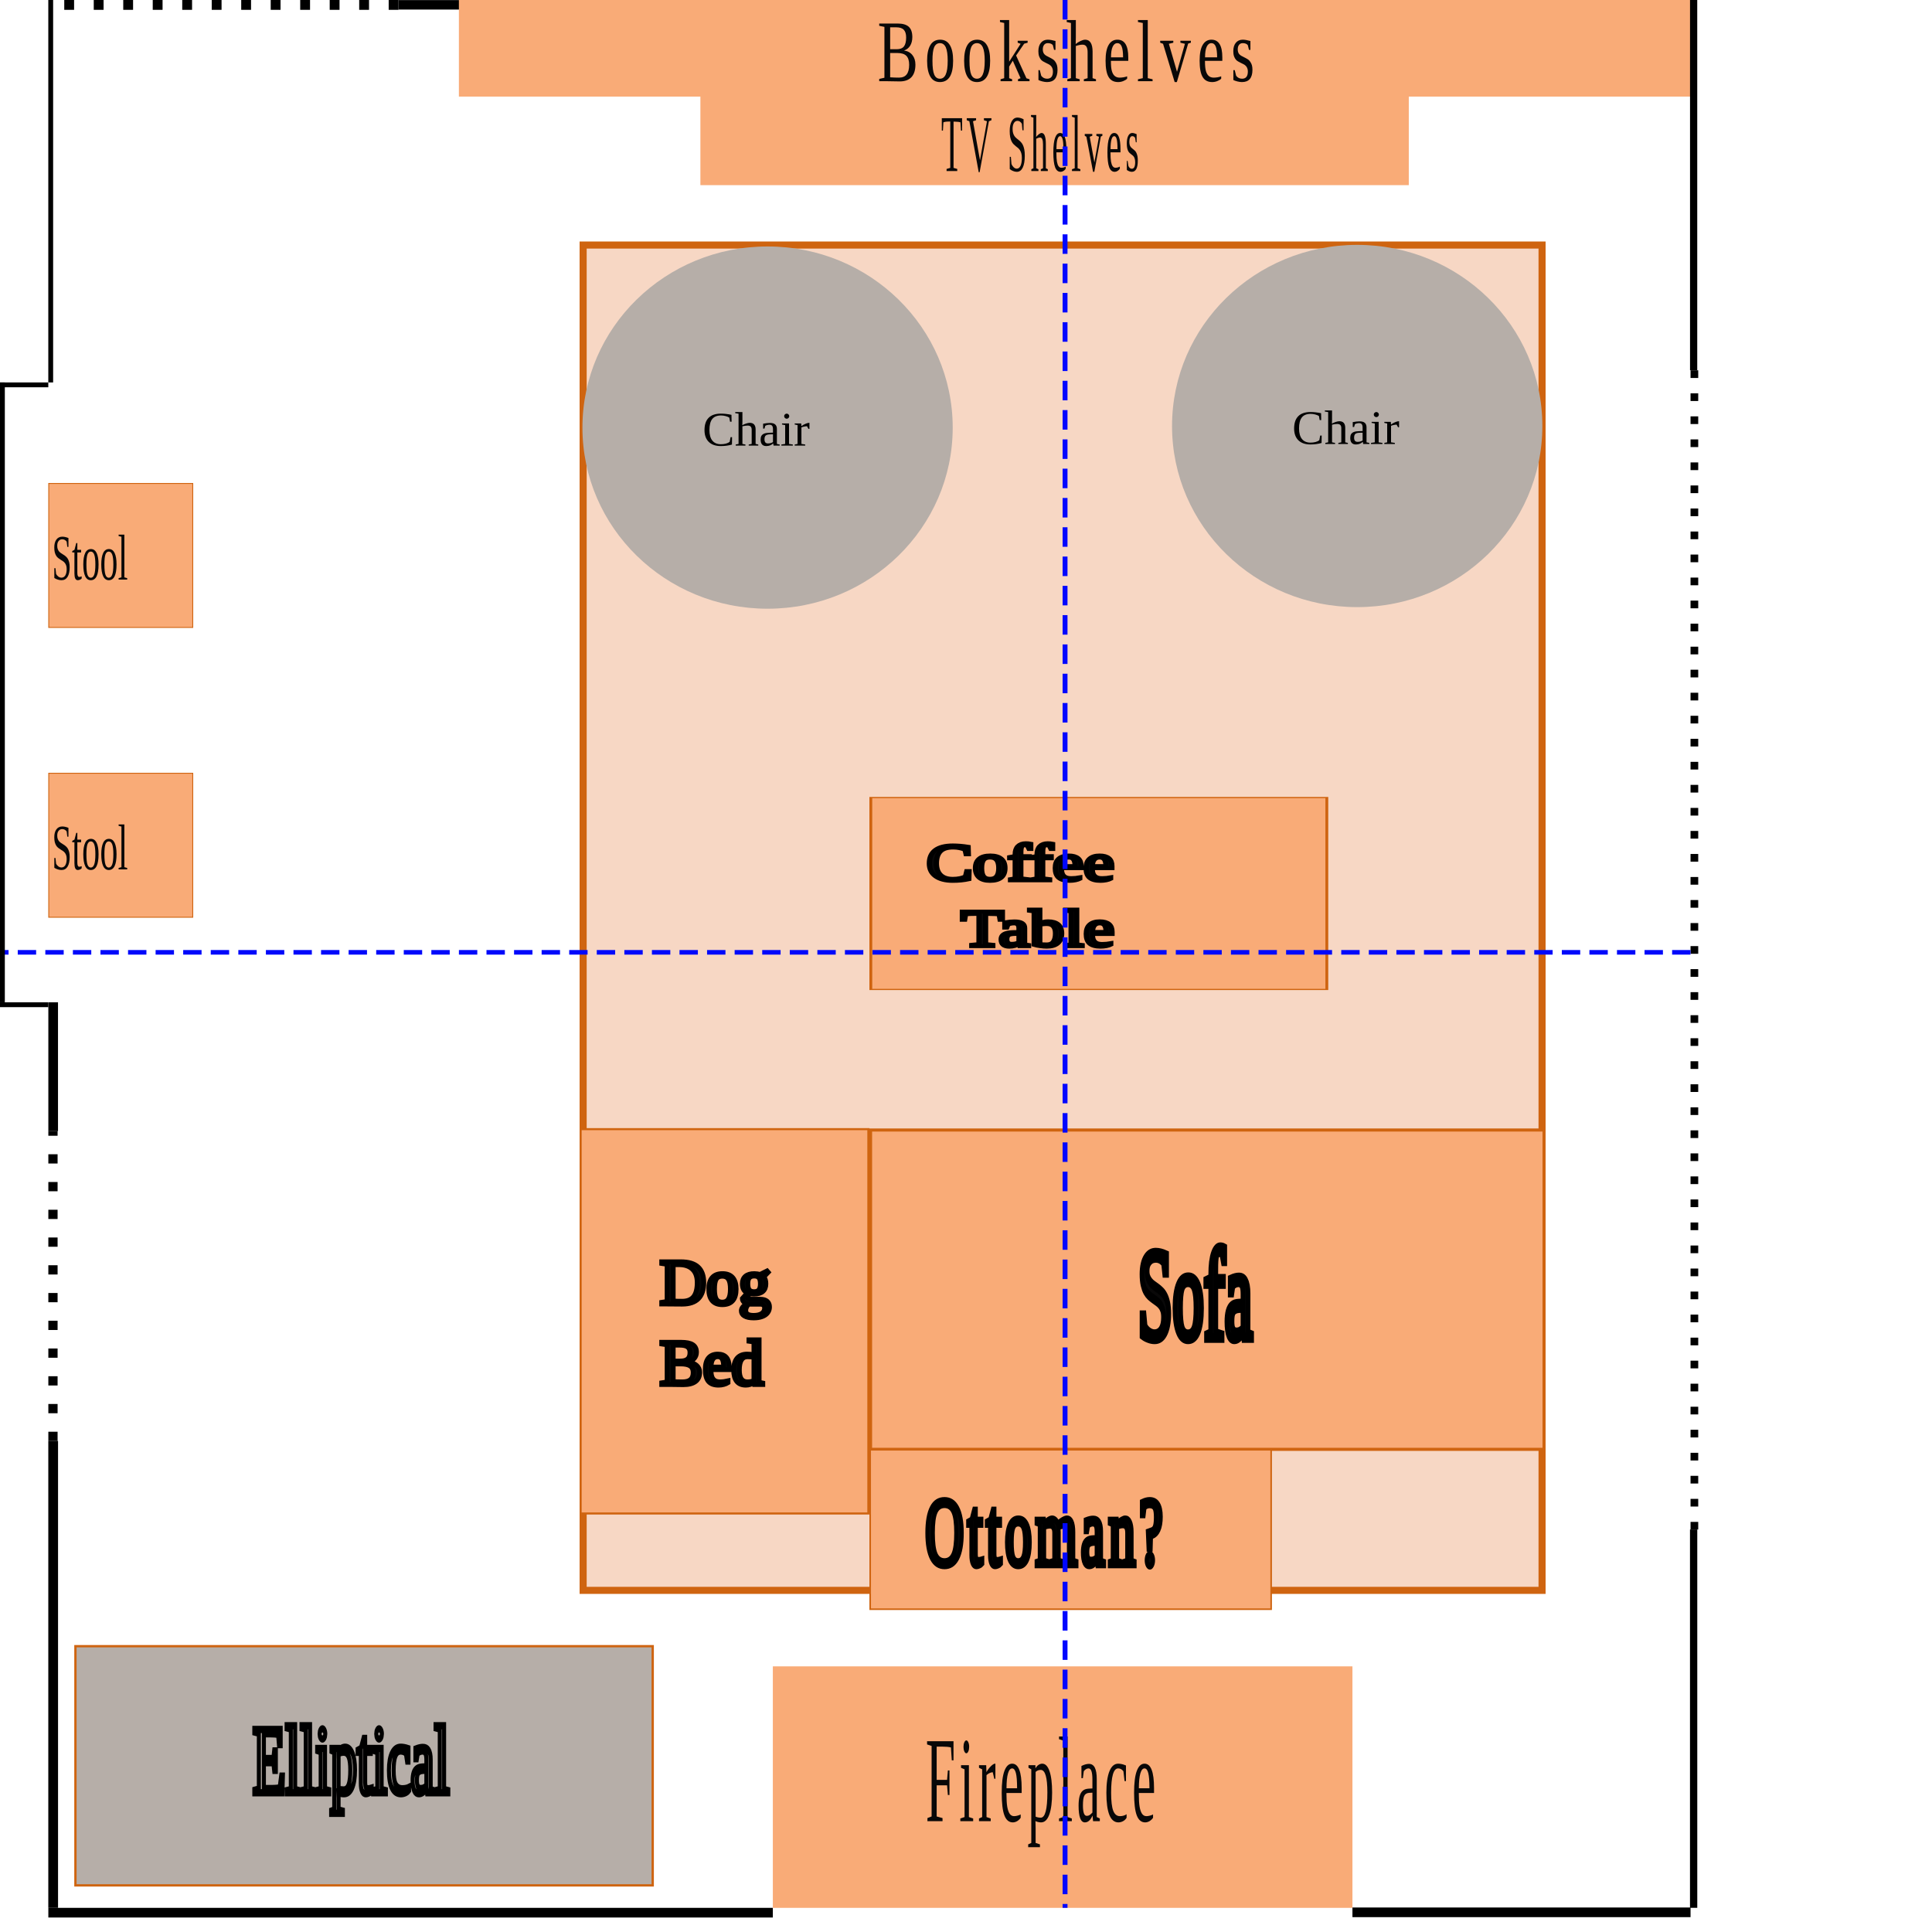
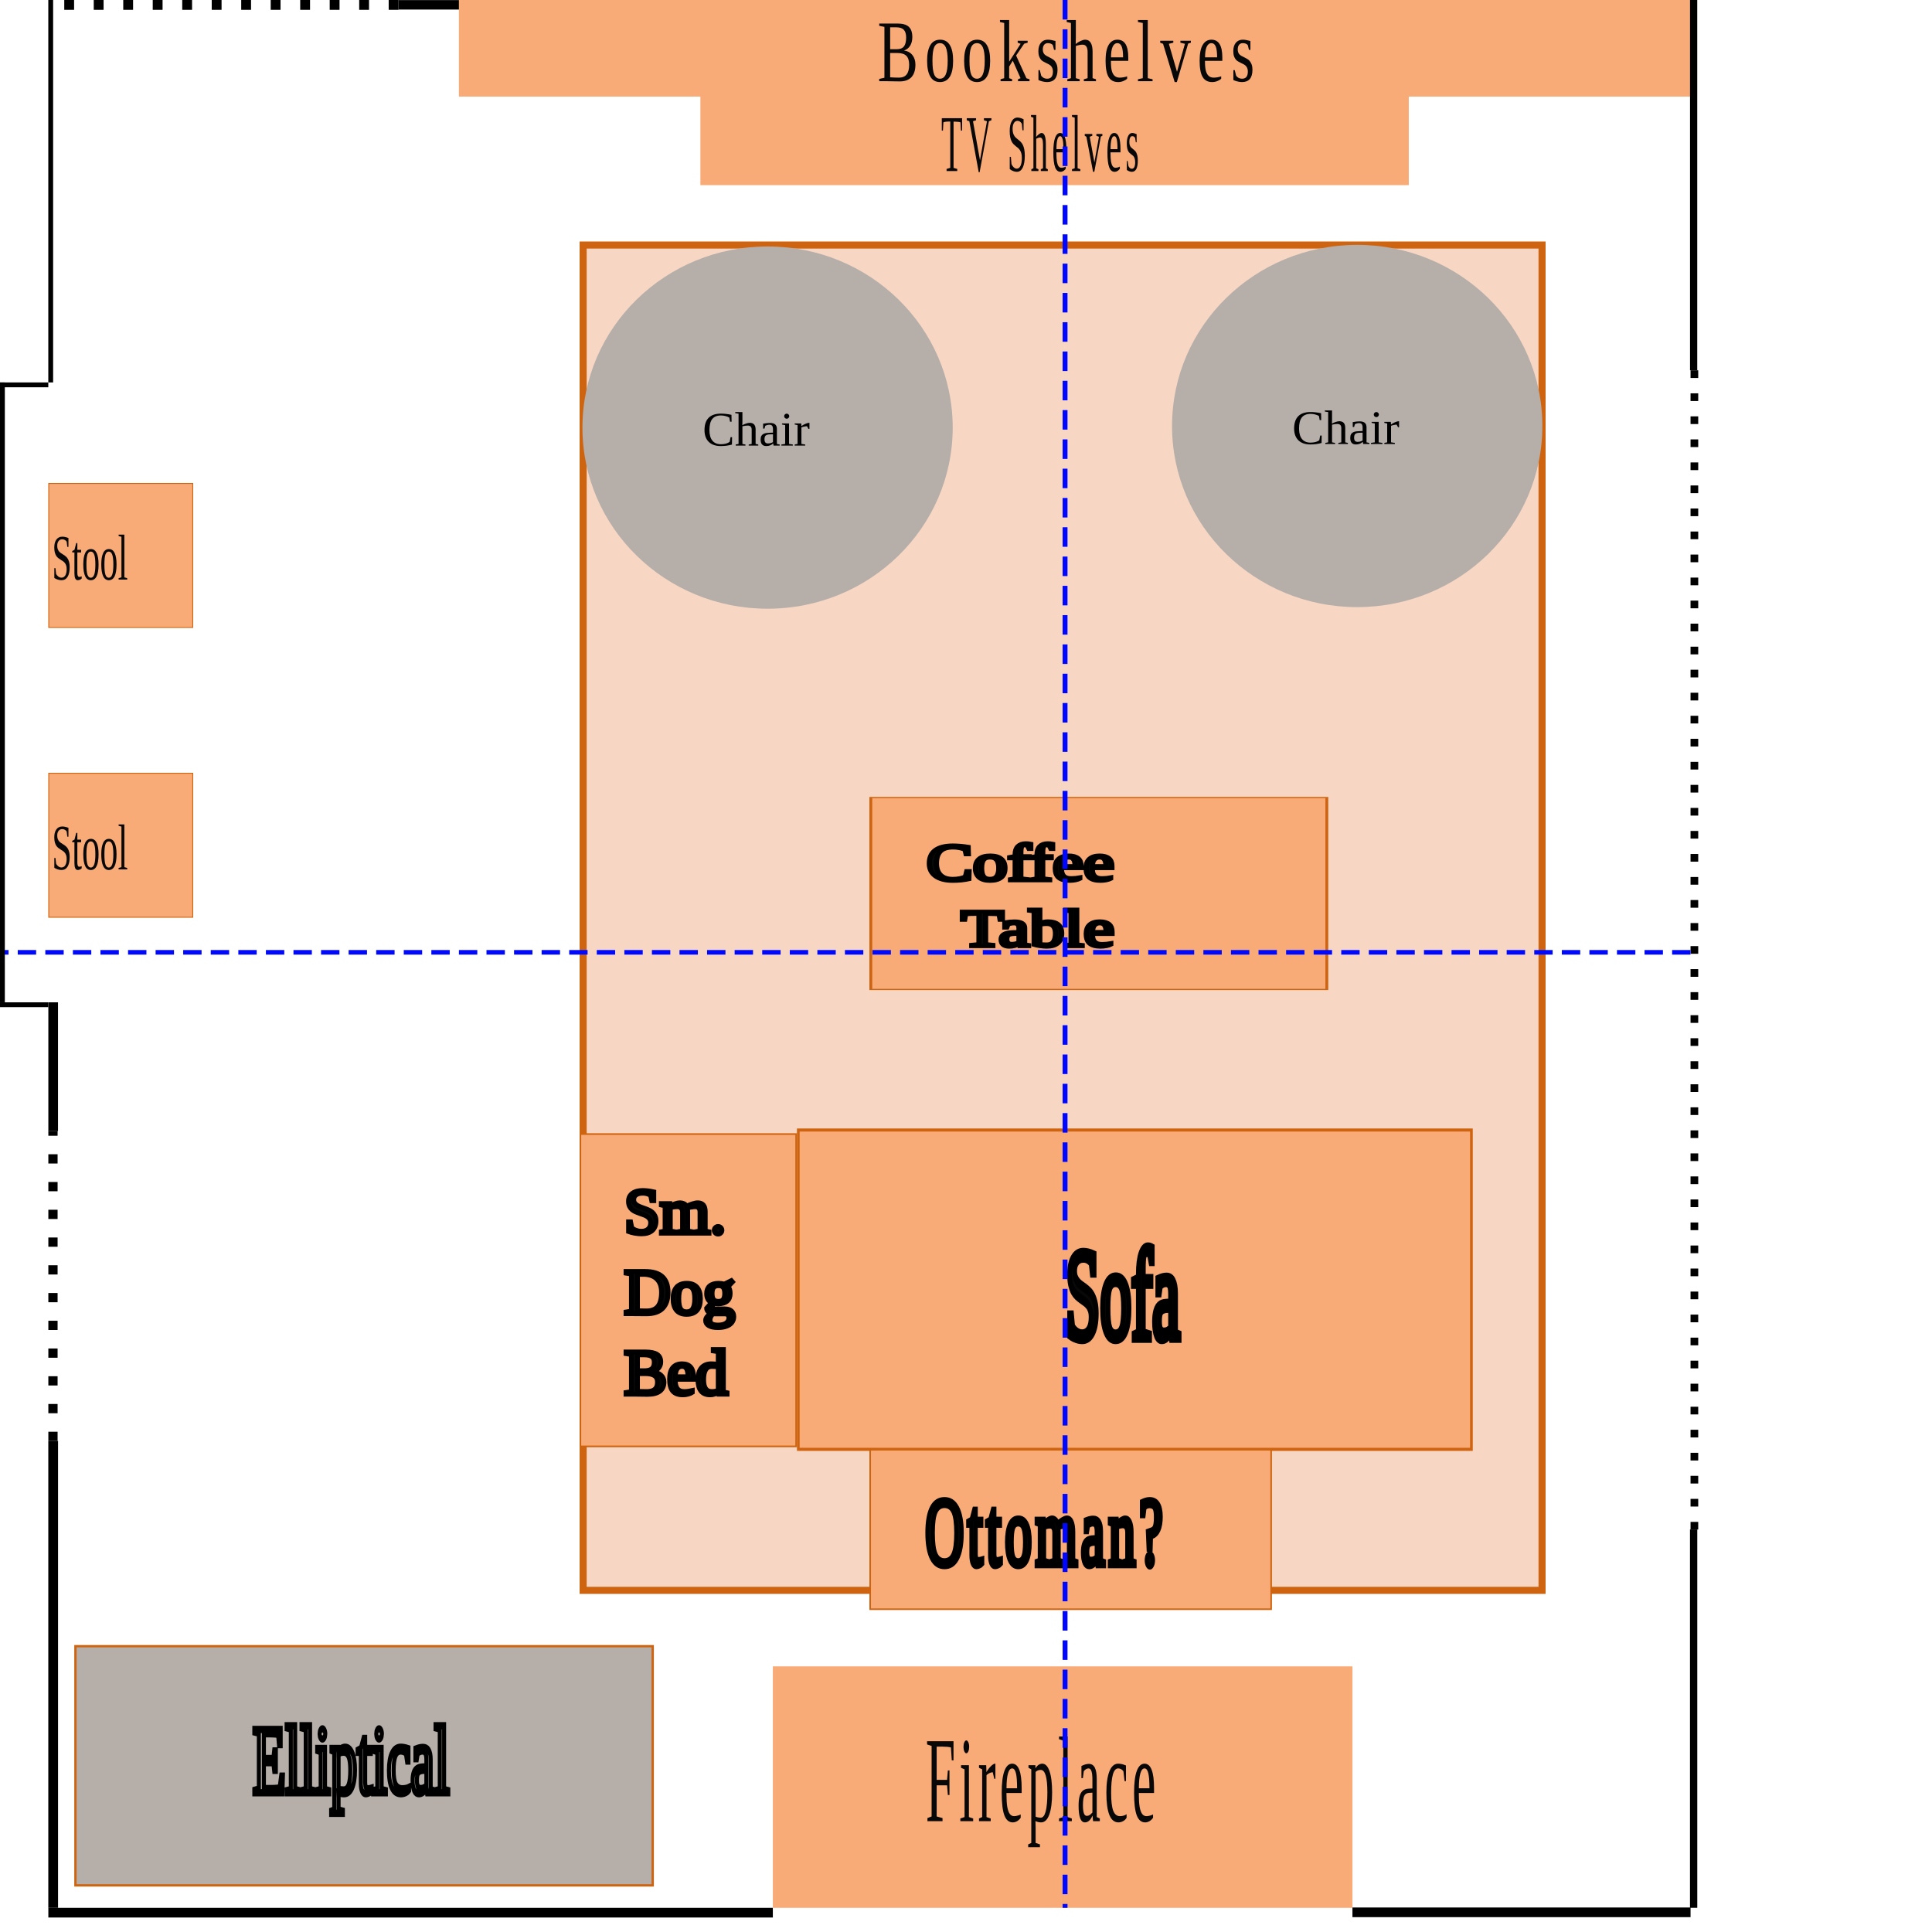
<svg xmlns="http://www.w3.org/2000/svg" width="20in" height="20in" viewBox="0 0 508 508" version="1.1" id="svg5">
  <defs id="defs2" />
  <g id="layer1">
    <path style="fill:#000000;stroke:#000000;stroke-width:2.54;stroke-dasharray:none;stroke-opacity:1" d="m 203.211,502.92 h -190.5" id="path190-8" />
    <path style="fill:#000000;stroke:#000000;stroke-width:1.27;stroke-dasharray:none;stroke-opacity:1" d="M 13.335,0 V 100.559" id="path977" />
    <path style="fill:#000000;stroke:#000000;stroke-width:2.487;stroke-dasharray:none;stroke-opacity:1" d="M 409.916,1.269 H 104.786" id="path12941" />
    <path style="fill:#000000;stroke:#000000;stroke-width:2.562;stroke-dasharray:none;stroke-opacity:1" d="M 13.981,378.883 V 501.65" id="path13671" />
    <path style="fill:#000000;stroke:#000000;stroke-width:2.54;stroke-dasharray:none;stroke-opacity:1" d="m 444.511,502.826 h -88.9" id="path13673" />
    <g id="g19966" transform="matrix(0.9791956,0,0,1.246529,-305.6833,-27.82865)" style="stroke-width:0;stroke-dasharray:none">
      <rect style="fill:#f9ab77;fill-opacity:1;stroke:#cf6410;stroke-width:0;stroke-dasharray:none;stroke-opacity:1" id="rect19952" width="190.224" height="18.679" x="500.252" y="42.701" />
      <text xml:space="preserve" style="font-size:12.703px;letter-spacing:1.323px;fill:#090808;fill-opacity:1;stroke:#000000;stroke-width:0;stroke-dasharray:none;stroke-opacity:1" x="757.892" y="43.531" id="text19956" transform="scale(0.7453614,1.341631)">
        <tspan style="font-size:12.703px;fill:#090808;fill-opacity:1;stroke:#000000;stroke-width:0;stroke-dasharray:none;stroke-opacity:1" x="757.892" y="43.531" id="tspan19954">TV Shelves</tspan>
      </text>
    </g>
    <g id="g21471" transform="matrix(1.003081,0,0,1.263545,-309.6508,315.0434)" style="stroke-width:0;stroke-dasharray:none">
      <rect style="fill:#f9ab77;fill-opacity:1;stroke:#cf6410;stroke-width:0;stroke-dasharray:none;stroke-opacity:1" id="rect21457" width="151.932" height="50.255" x="511.287" y="97.43" />
      <text xml:space="preserve" style="font-size:18.932px;letter-spacing:1.323px;fill:#090808;fill-opacity:1;stroke:#000000;stroke-width:0;stroke-dasharray:none;stroke-opacity:1" x="739.654" y="96.637" id="text21461" transform="scale(0.7453614,1.341631)">
        <tspan style="font-size:18.932px;fill:#090808;fill-opacity:1;stroke:#000000;stroke-width:0;stroke-dasharray:none;stroke-opacity:1" x="739.654" y="96.637" id="tspan21459">Fireplace</tspan>
      </text>
    </g>
    <g id="g25962" transform="matrix(0.9994983,0,0,1.000001,-445.4971,-188.0812)" style="fill:#f7d7c4;fill-opacity:1">
      <rect style="fill:#f7d7c4;fill-opacity:1;stroke:#cf6410;stroke-width:1.861;stroke-dasharray:none;stroke-opacity:1" id="rect25944" width="252.266" height="353.738" x="599.128" y="252.512" />
      <text xml:space="preserve" style="font-size:18.932px;fill:#f7d7c4;fill-opacity:1;stroke:#000000;stroke-width:1.42;stroke-dasharray:none;stroke-opacity:1" x="954.586" y="324.971" id="text25948" transform="scale(0.7453614,1.341631)">
        <tspan style="font-size:18.932px;fill:#f7d7c4;fill-opacity:1;stroke:#000000;stroke-width:1.42;stroke-opacity:1" x="954.586" y="324.971" id="tspan25955">Rug</tspan>
      </text>
    </g>
    <g id="g8737" transform="matrix(0.9994983,0,0,1.000001,-309.4311,391.3578)" style="fill:#b6aea8;fill-opacity:1">
      <rect style="fill:#b6aea8;fill-opacity:1;stroke:#cf6410;stroke-width:0.609;stroke-dasharray:none;stroke-opacity:1" id="rect8718" width="151.867" height="62.891" x="329.429" y="41.493" />
      <text xml:space="preserve" style="font-size:18.932px;fill:#b6aea8;fill-opacity:1;stroke:#000000;stroke-width:1.42;stroke-dasharray:none;stroke-opacity:1" x="504.569" y="59.653" id="text8724" transform="scale(0.7453614,1.341631)">
        <tspan style="font-size:18.932px;fill:#b6aea8;fill-opacity:1;stroke:#000000;stroke-width:1.42;stroke-opacity:1" x="504.569" y="59.653" id="tspan8722">Elliptical</tspan>
      </text>
    </g>
    <g id="g512" transform="matrix(0.9994114,0,0,1.000001,-104.4459,-316.0299)">
      <ellipse style="fill:#b6aea8;stroke-width:0" id="path399" cx="306.451" cy="428.462" rx="48.708" ry="47.625" />
      <text xml:space="preserve" style="font-size:12.703px;fill:#000000;stroke-width:0" x="289.27" y="433.3" id="text455" transform="scale(1.000252,0.9997485)">
        <tspan id="tspan453" style="fill:#000000;stroke-width:0" x="289.27" y="433.3">Chair</tspan>
      </text>
    </g>
    <g id="g512-3" transform="matrix(0.9994983,0,0,1.000001,50.56304,-316.4501)">
      <ellipse style="fill:#b6aea8;stroke-width:0" id="path399-6" cx="306.451" cy="428.462" rx="48.708" ry="47.625" />
      <text xml:space="preserve" style="font-size:12.703px;fill:#000000;stroke-width:0" x="289.27" y="433.3" id="text455-5" transform="scale(1.000252,0.9997485)">
        <tspan id="tspan453-5" style="fill:#000000;stroke-width:0" x="289.27" y="433.3">Chair</tspan>
      </text>
    </g>
-     <g id="g661" transform="matrix(1.165415,0,0,1.335065,-358.6605,137.1521)">
+     <g id="g661" transform="matrix(1.165415,0,0,1.335065,-377.7105,137.1521)">
      <rect style="fill:#f9ab77;fill-opacity:1;stroke:#cf6410;stroke-width:0.609;stroke-dasharray:none;stroke-opacity:1" id="rect8739-3" width="151.867" height="62.891" x="504.211" y="119.825" />
      <text xml:space="preserve" style="font-size:18.932px;fill:#090808;fill-opacity:1;stroke:#000000;stroke-width:1.42;stroke-dasharray:none;stroke-opacity:1" x="757.31" y="119.846" id="text8743-8" transform="scale(0.7453614,1.341631)">
        <tspan style="font-size:18.932px;fill:#090808;fill-opacity:1;stroke:#000000;stroke-width:1.42;stroke-opacity:1" x="757.31" y="119.846" id="tspan8741-1">Sofa</tspan>
-       </text>
-     </g>
-     <g id="g8706" transform="matrix(0.9994983,0,0,1.000001,-131.0726,224.3852)">
-       <rect style="fill:#f9ab77;fill-opacity:1;stroke:#cf6410;stroke-width:0.545;stroke-dasharray:none;stroke-opacity:1" id="rect3091-8" width="75.693" height="101.055" x="283.887" y="72.515" />
-       <text xml:space="preserve" style="font-size:16.933px;fill:#090808;fill-opacity:1;stroke:#000000;stroke-width:1.27;stroke-dasharray:none;stroke-opacity:1" x="304.735" y="118.486" id="text5695-2">
-         <tspan style="font-size:16.933px;fill:#090808;fill-opacity:1;stroke:#000000;stroke-width:1.27;stroke-opacity:1" x="304.735" y="118.486" id="tspan7255-9">Dog</tspan>
-         <tspan style="font-size:16.933px;fill:#090808;fill-opacity:1;stroke:#000000;stroke-width:1.27;stroke-opacity:1" x="304.735" y="139.653" id="tspan8700">Bed</tspan>
      </text>
    </g>
    <g id="g860" transform="matrix(0.9995785,0,0,1.000001,-287.632,283.8426)">
      <rect style="fill:#f9ab77;fill-opacity:1;stroke:#cf6410;stroke-width:0.414;stroke-dasharray:none;stroke-opacity:1" id="rect747" width="105.472" height="41.919" x="516.657" y="97.364" />
      <text xml:space="preserve" style="font-size:18.932px;letter-spacing:1.323px;fill:#090808;fill-opacity:1;stroke:#000000;stroke-width:1.42;stroke-dasharray:none;stroke-opacity:1" x="712.568" y="95.076" id="text751" transform="scale(0.7453614,1.341631)">
        <tspan style="font-size:18.932px;fill:#090808;fill-opacity:1;stroke:#000000;stroke-width:1.42;stroke-opacity:1" x="712.568" y="95.076" id="tspan749">Ottoman?</tspan>
      </text>
    </g>
    <g id="g974" transform="matrix(1.294805,0,0,0.5451868,-351.7105,26.4704)">
      <rect style="fill:#f9ab77;fill-opacity:1;stroke:#cf6410;stroke-width:0.577;stroke-dasharray:none;stroke-opacity:1" id="rect955" width="92.603" height="92.556" x="448.472" y="336.099" />
      <text xml:space="preserve" style="font-size:18.932px;fill:#090808;fill-opacity:1;stroke:#000000;stroke-width:1.42;stroke-dasharray:none;stroke-opacity:1" x="663.735" y="280.272" id="text959" transform="scale(0.7453614,1.341631)">
        <tspan style="font-size:18.932px;text-align:center;text-anchor:middle;fill:#090808;fill-opacity:1;stroke:#000000;stroke-width:1.42;stroke-opacity:1" x="663.735" y="280.272" id="tspan957">Coffee</tspan>
        <tspan style="font-size:18.932px;text-align:center;text-anchor:middle;fill:#090808;fill-opacity:1;stroke:#000000;stroke-width:1.42;stroke-opacity:1" x="663.735" y="303.937" id="tspan966">Table</tspan>
      </text>
    </g>
-     <g id="g1778" transform="matrix(0.9994983,0,0,1.000001,29.34409,-226.885)">
-       <rect style="fill:#f9ab77;fill-opacity:1;stroke:#cf6410;stroke-width:0.236;stroke-dasharray:none;stroke-opacity:1" id="rect1079" width="37.883" height="37.864" x="499.24" y="264.926" />
-       <text xml:space="preserve" style="font-size:12.703px;fill:#090808;fill-opacity:1;stroke:#000000;stroke-width:1.42;stroke-dasharray:none;stroke-opacity:1" x="695.432" y="208.367" id="text1085" transform="scale(0.7453614,1.341631)">
-         <tspan style="font-size:12.703px;text-align:center;text-anchor:middle;fill:#090808;fill-opacity:1;stroke:none;stroke-width:1.42;stroke-opacity:1" x="695.432" y="208.367" id="tspan1083">Cocktail</tspan>
-         <tspan style="font-size:12.703px;text-align:center;text-anchor:middle;fill:#090808;fill-opacity:1;stroke:none;stroke-width:1.42;stroke-opacity:1" x="695.432" y="224.246" id="tspan1095">Table</tspan>
-       </text>
-     </g>
    <g id="g455" transform="matrix(1.702465,0,0,1.35985,-731.0001,-58.06761)" style="stroke-width:0;stroke-dasharray:none">
      <rect style="fill:#f9ab77;fill-opacity:1;stroke:#cf6410;stroke-width:0;stroke-dasharray:none;stroke-opacity:1" id="rect449" width="190.224" height="18.679" x="500.252" y="42.701" />
      <text xml:space="preserve" style="font-size:12.703px;letter-spacing:1.323px;fill:#090808;fill-opacity:1;stroke:#000000;stroke-width:0;stroke-dasharray:none;stroke-opacity:1" x="757.892" y="43.531" id="text453" transform="scale(0.7453614,1.341631)">
        <tspan style="font-size:12.703px;fill:#090808;fill-opacity:1;stroke:#000000;stroke-width:0;stroke-dasharray:none;stroke-opacity:1" x="757.892" y="43.531" id="tspan451">Bookshelves</tspan>
-       </text>
-     </g>
-     <g id="g699" transform="matrix(0.9994983,0,0,1.000001,233.0042,117.8308)">
-       <rect style="fill:#f9ab77;fill-opacity:1;stroke:#cf6410;stroke-width:0.545;stroke-dasharray:none;stroke-opacity:1" id="rect691" width="75.693" height="101.055" x="283.887" y="72.515" />
-       <text xml:space="preserve" style="font-size:16.933px;fill:#090808;fill-opacity:1;stroke:#000000;stroke-width:1.27;stroke-dasharray:none;stroke-opacity:1" x="304.735" y="118.486" id="text697">
-         <tspan style="font-size:16.933px;fill:#090808;fill-opacity:1;stroke:#000000;stroke-width:1.27;stroke-opacity:1" x="304.735" y="118.486" id="tspan693">Dog</tspan>
-         <tspan style="font-size:16.933px;fill:#090808;fill-opacity:1;stroke:#000000;stroke-width:1.27;stroke-opacity:1" x="304.735" y="139.653" id="tspan695">Bed</tspan>
-       </text>
-     </g>
-     <g id="g709" transform="matrix(0,0.9994983,-1.000001,0,702.6785,-183.2254)">
-       <rect style="fill:#f9ab77;fill-opacity:1;stroke:#cf6410;stroke-width:0.545;stroke-dasharray:none;stroke-opacity:1" id="rect701" width="75.693" height="101.055" x="283.887" y="72.515" />
-       <text xml:space="preserve" style="font-size:16.933px;fill:#090808;fill-opacity:1;stroke:#000000;stroke-width:1.27;stroke-dasharray:none;stroke-opacity:1" x="-140.104" y="317.016" id="text707" transform="matrix(0,-0.999497,1.000503,0,0,0)">
-         <tspan style="font-size:16.933px;fill:#090808;fill-opacity:1;stroke:#000000;stroke-width:1.27;stroke-opacity:1" x="-140.104" y="317.016" id="tspan703">Dog</tspan>
-         <tspan style="font-size:16.933px;fill:#090808;fill-opacity:1;stroke:#000000;stroke-width:1.27;stroke-opacity:1" x="-140.104" y="338.183" id="tspan705">Bed</tspan>
      </text>
    </g>
    <path style="fill:#000000;stroke:#000000;stroke-width:2.585;stroke-dasharray:2.585, 5.17;stroke-dashoffset:0;stroke-opacity:1" d="m 104.786,1.292 h -92.075" id="path4105" />
    <path style="fill:#000000;stroke:#0007ff;stroke-width:1.284;stroke-dasharray:5.135, 2.567;stroke-dashoffset:0;stroke-opacity:1" d="M 280.046,0 V 501.65" id="path4589" />
    <path style="fill:#000000;stroke:#000000;stroke-width:1.895;stroke-dasharray:none;stroke-opacity:1" d="M 445.324,0 V 97.358" id="path891" />
    <path style="fill:#000000;stroke:#000000;stroke-width:2.019;stroke-dasharray:2.019, 4.037;stroke-dashoffset:0;stroke-opacity:1" d="M 445.52,97.367 V 402.167" id="path977-5-1" />
    <path style="fill:#000000;stroke:#000000;stroke-width:1.915;stroke-dasharray:none;stroke-opacity:1" d="m 445.324,402.158 v 99.483" id="path6251" />
    <path style="fill:#000000;stroke:#0009fb;stroke-width:1.208;stroke-dasharray:4.833, 2.417;stroke-dashoffset:0;stroke-opacity:1" d="M 444.5,250.404 H 0" id="path6253" />
    <path style="fill:#000000;stroke:#000000;stroke-width:2.432;stroke-dasharray:2.432, 4.864;stroke-dashoffset:0;stroke-opacity:1" d="M 13.927,378.892 V 297.4" id="path6255" />
    <path style="fill:#000000;stroke:#000000;stroke-width:1.27;stroke-dasharray:none;stroke-opacity:1" d="M 0.635,263.542 V 100.559" id="path6257" />
    <path style="fill:#000000;stroke:#000000;stroke-width:2.54;stroke-dasharray:none;stroke-opacity:1" d="m 13.981,263.55 v 33.867" id="path6259" />
    <path style="fill:#000000;stroke:#000000;stroke-width:1.27;stroke-dasharray:none;stroke-opacity:1" d="M 0,264.185 H 12.7" id="path6261" />
    <path style="fill:#000000;stroke:#000000;stroke-width:1.27;stroke-dasharray:none;stroke-opacity:1" d="M 0,101.194 H 12.7" id="path6263" />
    <g id="g6471" transform="matrix(0.9999984,0,0,1,-20.96169,9.662591)">
      <rect style="fill:#f9ab77;fill-opacity:1;stroke:#cf6410;stroke-width:0.236;stroke-dasharray:none;stroke-opacity:1" id="rect6351" width="37.864" height="37.864" x="33.78" y="117.455" />
      <text xml:space="preserve" style="font-size:12.7px;fill:#090808;fill-opacity:1;stroke:#000000;stroke-width:1.42;stroke-dasharray:none;stroke-opacity:1" x="70.961" y="106.361" id="text6357" transform="scale(0.745174,1.341968)">
        <tspan style="font-size:12.7px;text-align:center;text-anchor:middle;fill:#090808;fill-opacity:1;stroke:none;stroke-width:1.42;stroke-opacity:1" x="70.961" y="106.361" id="tspan6355">Stool</tspan>
      </text>
    </g>
    <g id="g6479" transform="translate(-20.96175,85.86259)">
      <rect style="fill:#f9ab77;fill-opacity:1;stroke:#cf6410;stroke-width:0.236;stroke-dasharray:none;stroke-opacity:1" id="rect6473" width="37.864" height="37.864" x="33.78" y="117.455" />
      <text xml:space="preserve" style="font-size:12.7px;fill:#090808;fill-opacity:1;stroke:#000000;stroke-width:1.42;stroke-dasharray:none;stroke-opacity:1" x="70.961" y="106.361" id="text6477" transform="scale(0.745174,1.341968)">
        <tspan style="font-size:12.7px;text-align:center;text-anchor:middle;fill:#090808;fill-opacity:1;stroke:none;stroke-width:1.42;stroke-opacity:1" x="70.961" y="106.361" id="tspan6475">Stool</tspan>
      </text>
    </g>
+     <g id="g1471" transform="matrix(0.9994983,0,0,1.000001,-131.0726,222.283)">
+       <rect style="fill:#f9ab77;fill-opacity:1;stroke:#cf6410;stroke-width:0.425;stroke-dasharray:none;stroke-opacity:1" id="rect1463" width="56.753" height="82.124" x="283.828" y="75.906" />
+       <text xml:space="preserve" style="font-size:16.933px;fill:#090808;fill-opacity:1;stroke:#000000;stroke-width:1.27;stroke-dasharray:none;stroke-opacity:1" x="295.341" y="101.966" id="text1469">
+         <tspan style="font-size:16.933px;fill:#090808;fill-opacity:1;stroke:#000000;stroke-width:1.27;stroke-opacity:1" x="295.341" y="101.966" id="tspan1465">Sm.</tspan>
+         <tspan style="font-size:16.933px;fill:#090808;fill-opacity:1;stroke:#000000;stroke-width:1.27;stroke-opacity:1" x="295.341" y="123.132" id="tspan1533">Dog</tspan>
+         <tspan style="font-size:16.933px;fill:#090808;fill-opacity:1;stroke:#000000;stroke-width:1.27;stroke-opacity:1" x="295.341" y="144.299" id="tspan1467">Bed</tspan>
+       </text>
+     </g>
  </g>
</svg>
